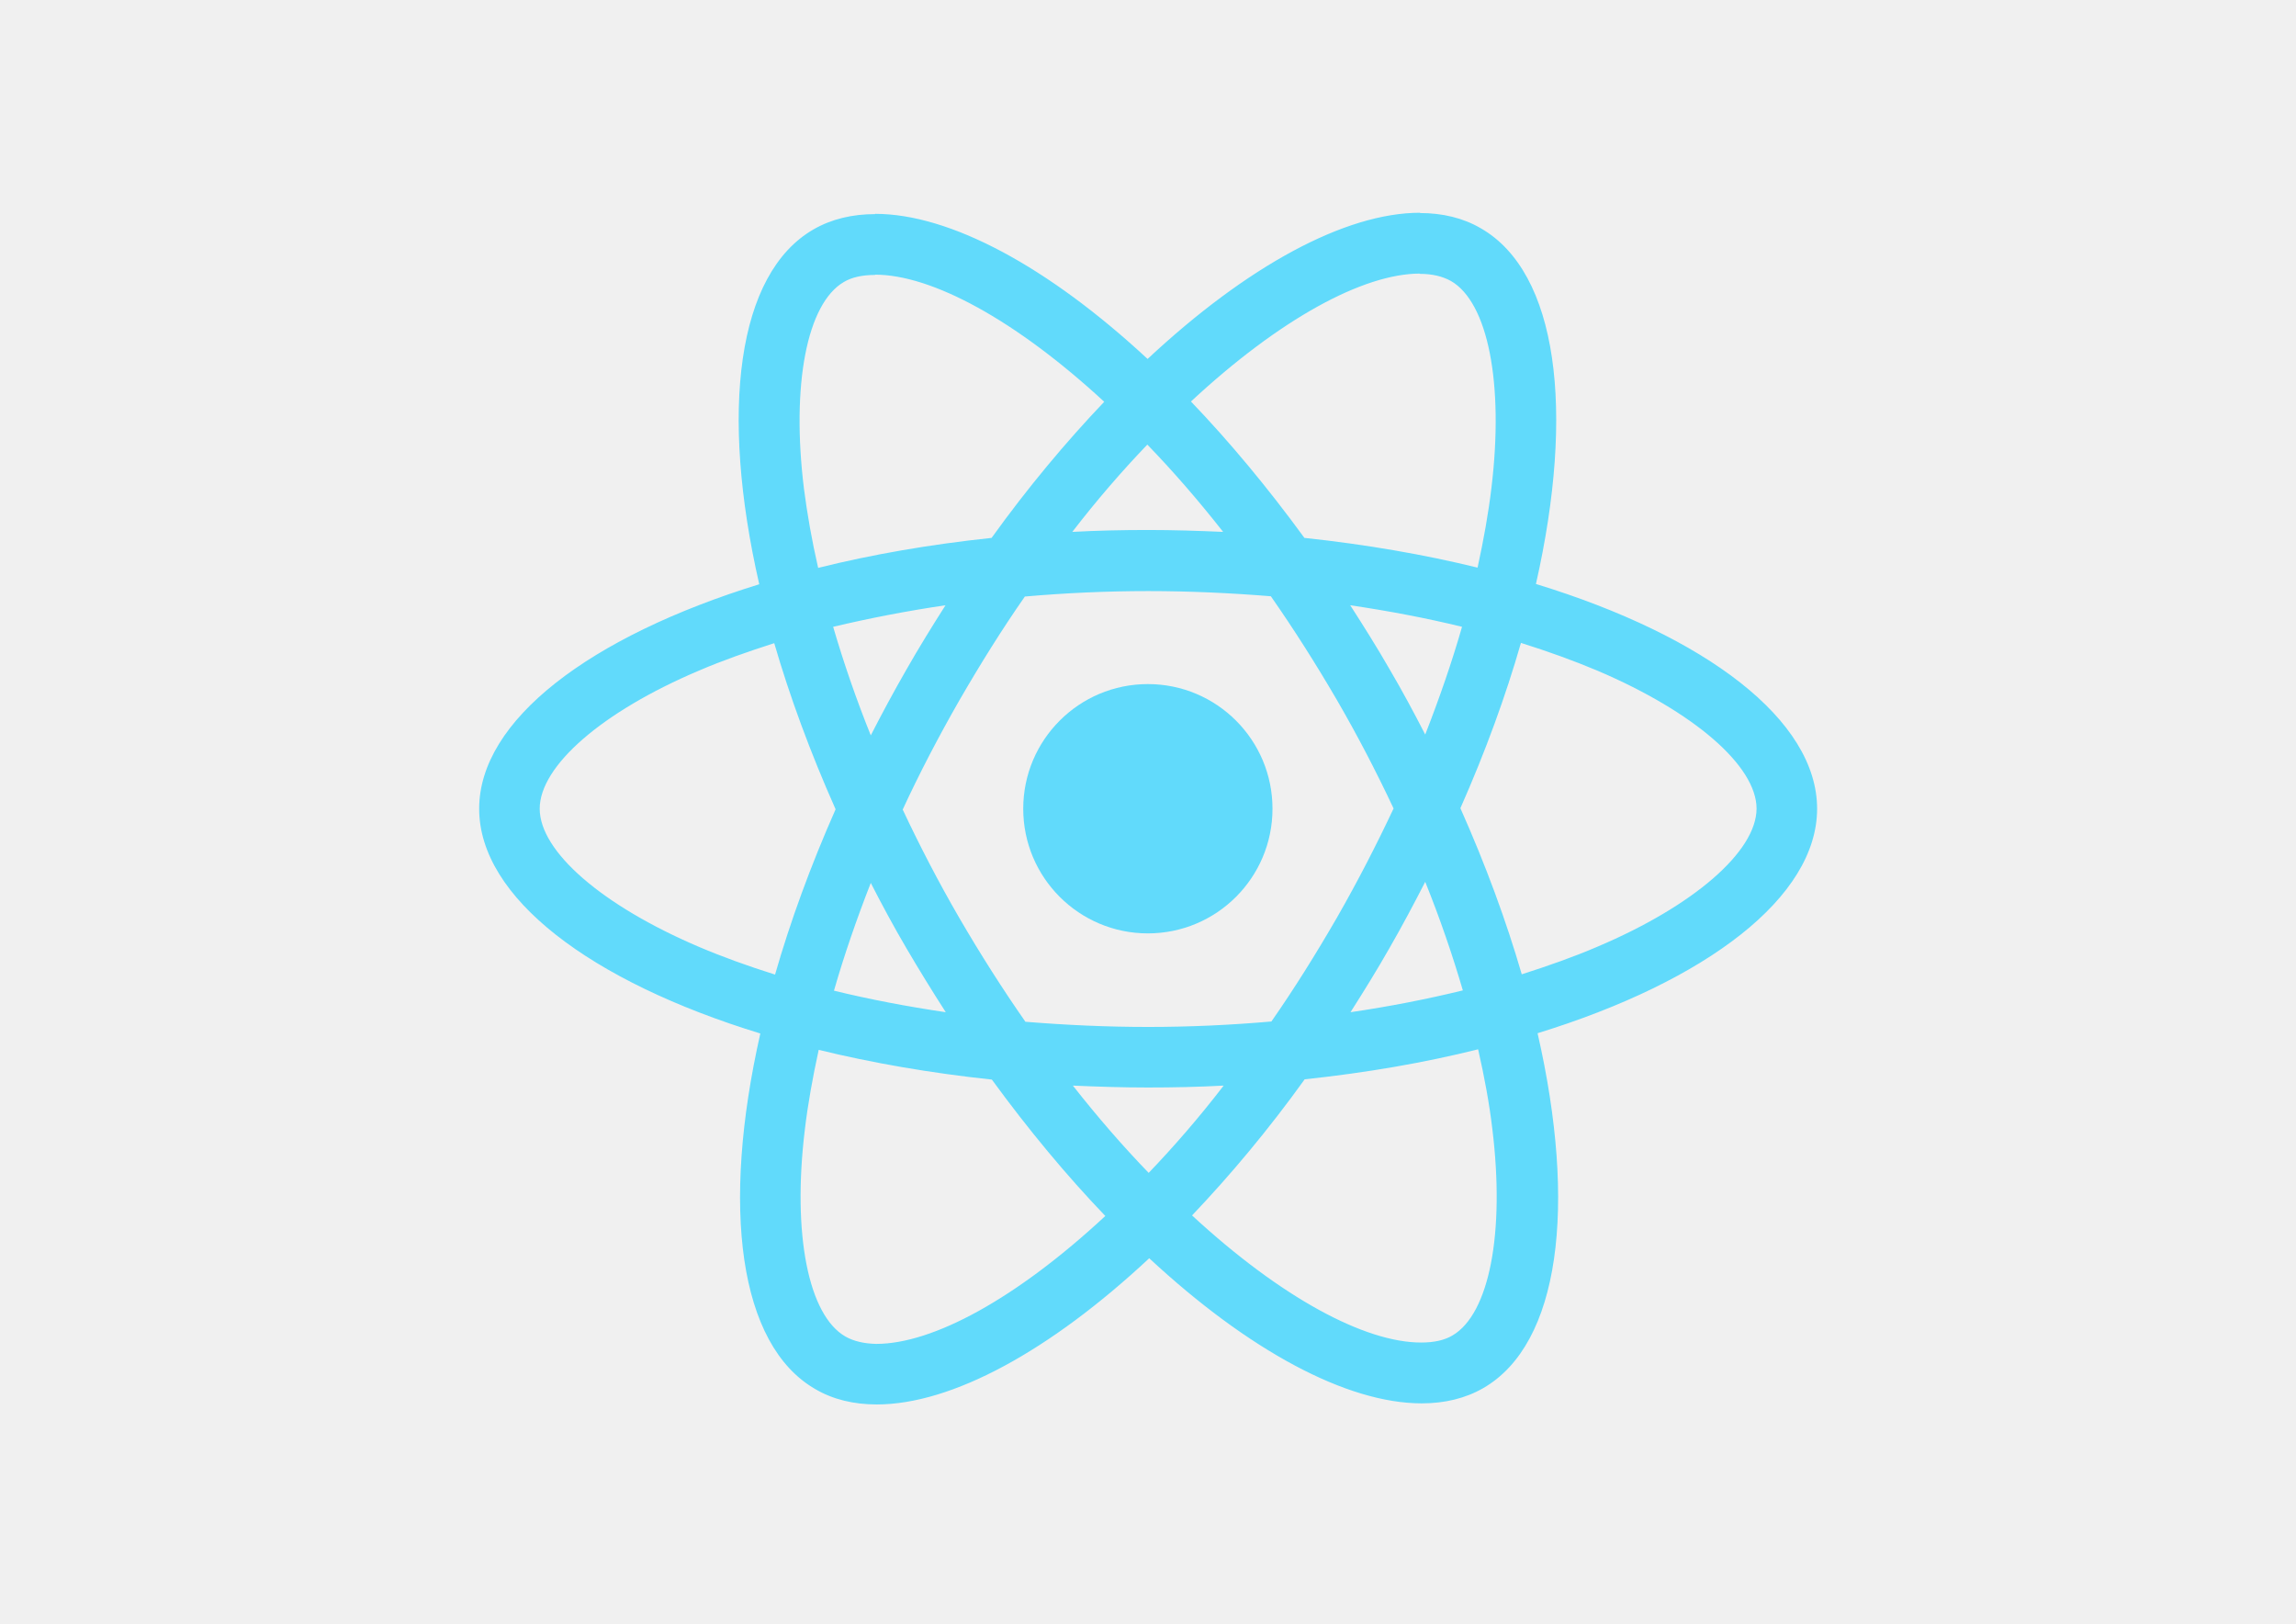
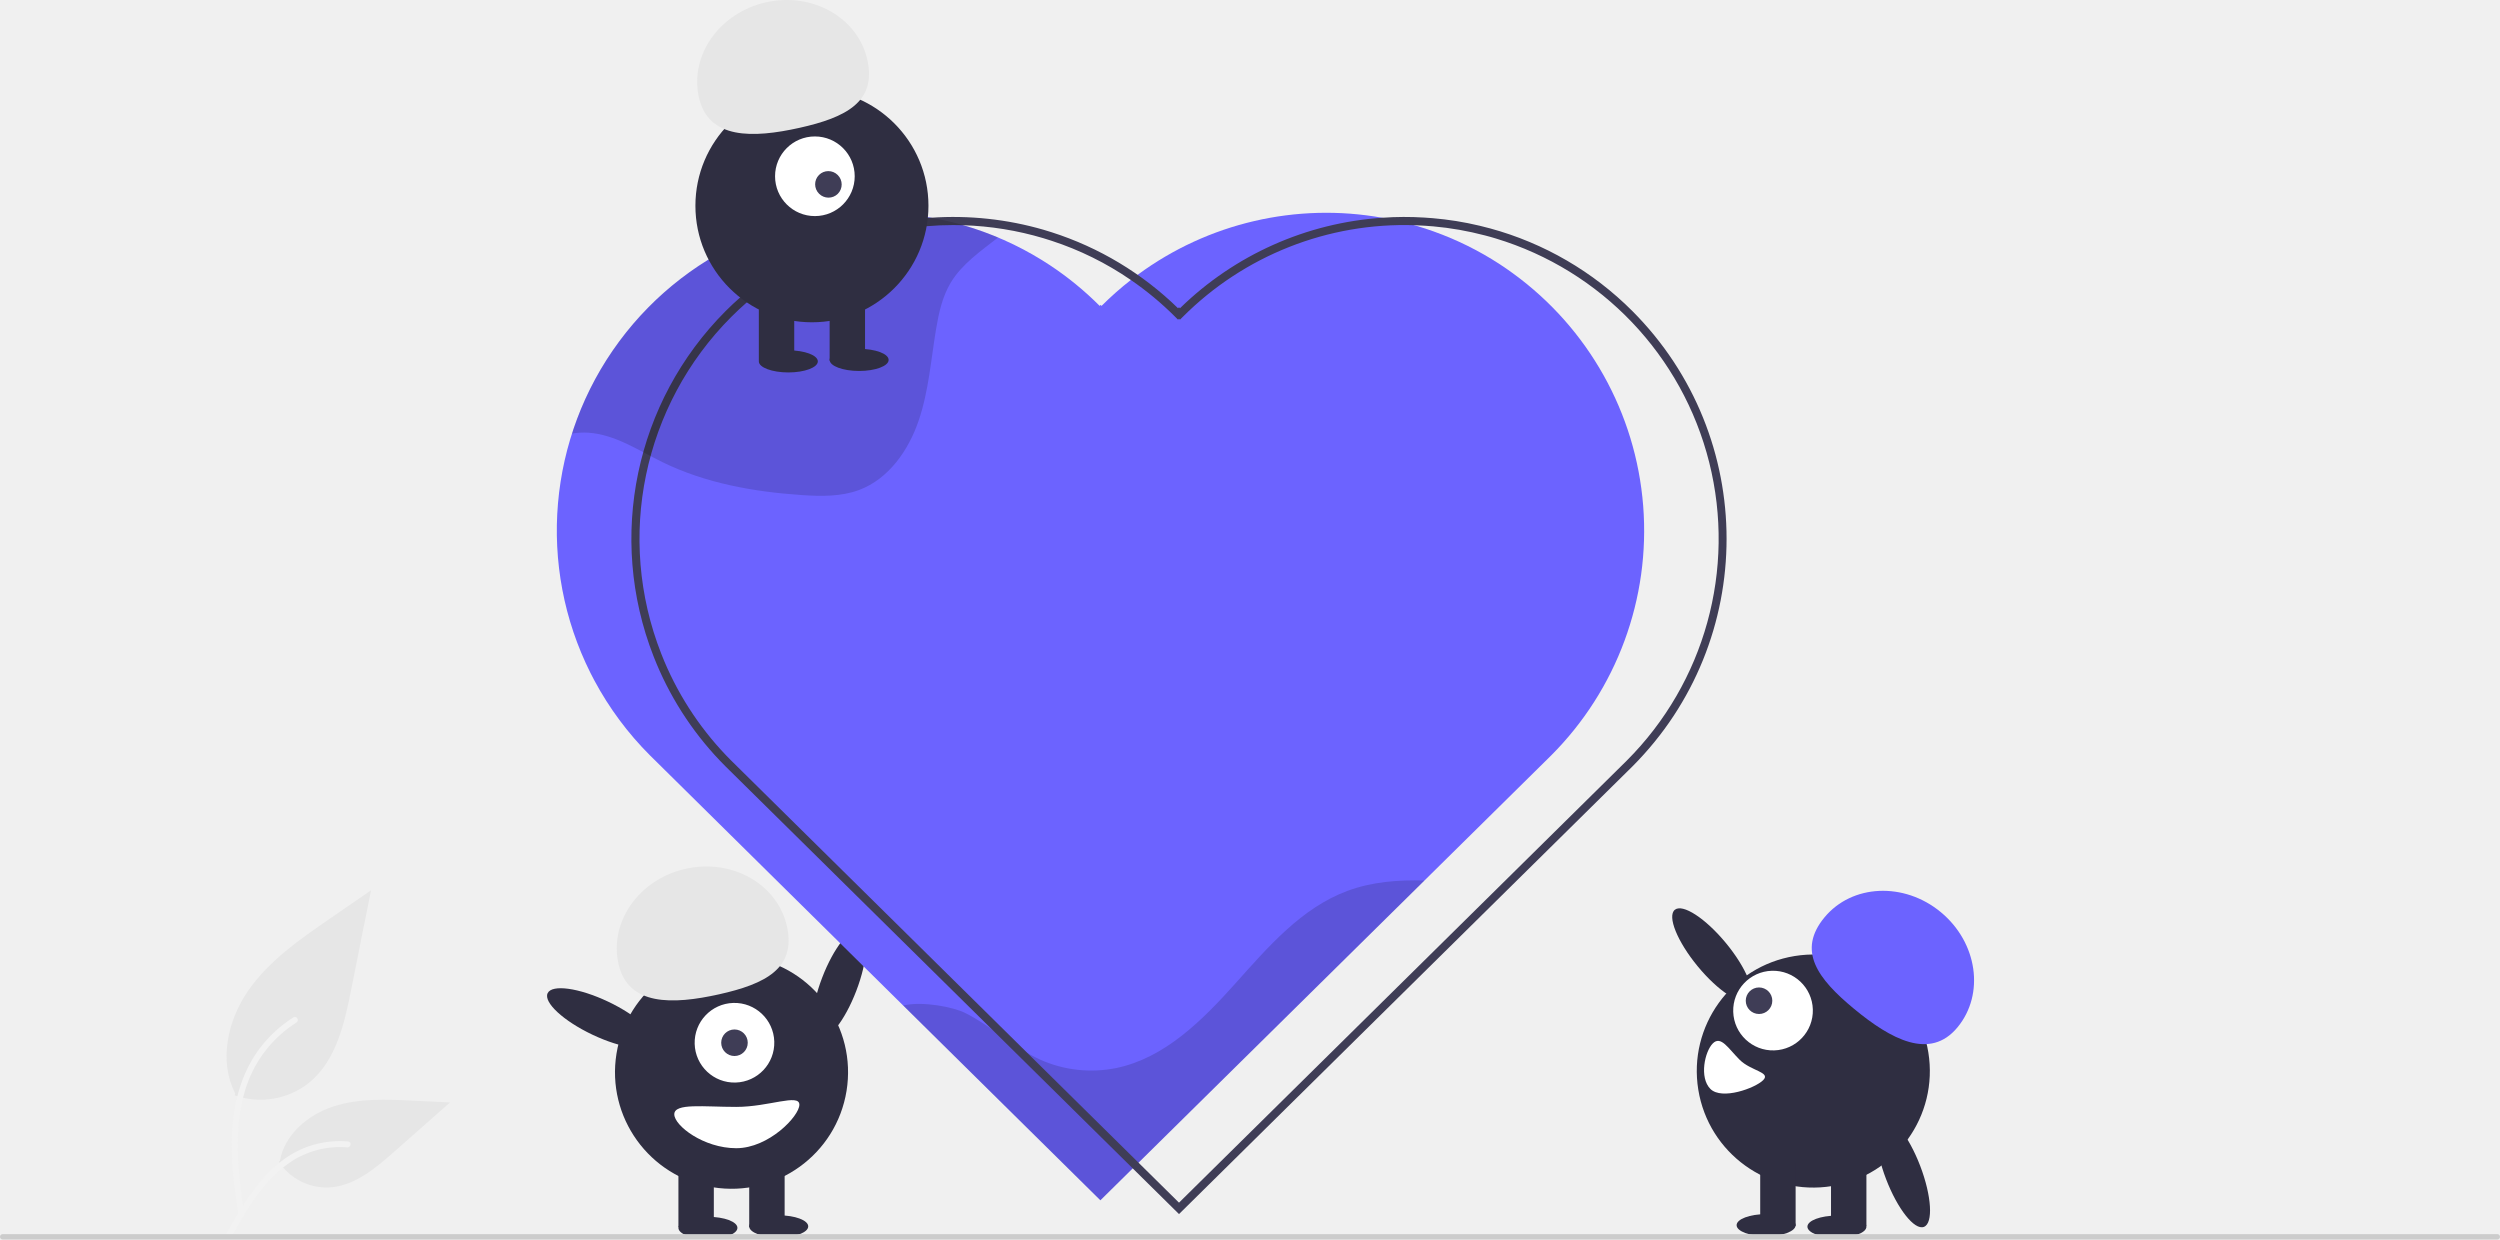
- <svg xmlns="http://www.w3.org/2000/svg" viewBox="0 0 841.9 595.3">
-   <g fill="#61DAFB">
-     <path d="M666.3 296.5c0-32.5-40.7-63.3-103.1-82.4 14.4-63.6 8-114.2-20.2-130.4-6.5-3.8-14.1-5.6-22.4-5.6v22.3c4.6 0 8.3.9 11.4 2.6 13.6 7.8 19.5 37.5 14.9 75.7-1.1 9.4-2.9 19.3-5.1 29.4-19.6-4.8-41-8.5-63.5-10.9-13.5-18.5-27.5-35.3-41.6-50 32.6-30.3 63.2-46.9 84-46.9V78c-27.5 0-63.5 19.6-99.9 53.6-36.4-33.8-72.4-53.2-99.9-53.2v22.3c20.7 0 51.4 16.5 84 46.6-14 14.7-28 31.4-41.3 49.9-22.6 2.4-44 6.1-63.6 11-2.3-10-4-19.7-5.2-29-4.7-38.2 1.1-67.9 14.6-75.8 3-1.8 6.9-2.6 11.5-2.6V78.5c-8.4 0-16 1.8-22.6 5.6-28.1 16.2-34.4 66.7-19.9 130.1-62.2 19.2-102.7 49.9-102.7 82.3 0 32.5 40.7 63.3 103.1 82.4-14.4 63.6-8 114.2 20.2 130.4 6.5 3.8 14.1 5.6 22.5 5.6 27.5 0 63.5-19.6 99.9-53.6 36.4 33.8 72.4 53.2 99.9 53.2 8.4 0 16-1.8 22.6-5.6 28.1-16.2 34.4-66.7 19.9-130.1 62-19.1 102.5-49.9 102.5-82.3zm-130.2-66.7c-3.7 12.9-8.3 26.2-13.5 39.5-4.1-8-8.4-16-13.1-24-4.6-8-9.5-15.8-14.4-23.4 14.2 2.1 27.9 4.7 41 7.9zm-45.8 106.5c-7.8 13.5-15.8 26.3-24.1 38.2-14.9 1.3-30 2-45.2 2-15.1 0-30.2-.7-45-1.9-8.3-11.9-16.4-24.6-24.2-38-7.6-13.1-14.5-26.4-20.8-39.8 6.2-13.4 13.2-26.8 20.7-39.9 7.8-13.5 15.8-26.3 24.1-38.2 14.9-1.3 30-2 45.2-2 15.1 0 30.2.7 45 1.9 8.3 11.9 16.4 24.6 24.2 38 7.6 13.1 14.5 26.4 20.8 39.8-6.3 13.4-13.2 26.8-20.7 39.9zm32.3-13c5.4 13.4 10 26.8 13.8 39.8-13.1 3.2-26.9 5.9-41.2 8 4.9-7.7 9.8-15.6 14.4-23.7 4.6-8 8.9-16.1 13-24.1zM421.2 430c-9.3-9.6-18.6-20.3-27.8-32 9 .4 18.2.7 27.5.7 9.4 0 18.7-.2 27.8-.7-9 11.7-18.3 22.4-27.5 32zm-74.4-58.9c-14.2-2.1-27.9-4.7-41-7.9 3.7-12.9 8.3-26.2 13.5-39.5 4.1 8 8.4 16 13.1 24 4.7 8 9.5 15.8 14.4 23.4zM420.7 163c9.3 9.6 18.6 20.3 27.8 32-9-.4-18.2-.7-27.5-.7-9.4 0-18.7.2-27.8.7 9-11.7 18.3-22.4 27.5-32zm-74 58.9c-4.9 7.7-9.8 15.6-14.4 23.7-4.6 8-8.9 16-13 24-5.4-13.4-10-26.8-13.8-39.8 13.1-3.1 26.9-5.8 41.2-7.9zm-90.5 125.2c-35.4-15.1-58.3-34.9-58.3-50.6 0-15.7 22.9-35.6 58.3-50.6 8.6-3.7 18-7 27.7-10.1 5.7 19.6 13.2 40 22.5 60.9-9.2 20.8-16.6 41.1-22.2 60.6-9.9-3.1-19.3-6.5-28-10.2zM310 490c-13.6-7.8-19.5-37.5-14.9-75.7 1.1-9.4 2.9-19.3 5.1-29.4 19.6 4.8 41 8.5 63.5 10.9 13.5 18.5 27.5 35.3 41.6 50-32.6 30.3-63.2 46.9-84 46.9-4.5-.1-8.3-1-11.3-2.7zm237.2-76.2c4.7 38.2-1.1 67.9-14.6 75.8-3 1.8-6.9 2.6-11.5 2.6-20.7 0-51.4-16.5-84-46.6 14-14.7 28-31.4 41.3-49.9 22.6-2.4 44-6.1 63.6-11 2.3 10.1 4.1 19.8 5.2 29.1zm38.5-66.7c-8.6 3.7-18 7-27.7 10.1-5.7-19.6-13.2-40-22.5-60.9 9.2-20.8 16.6-41.1 22.2-60.6 9.9 3.1 19.3 6.5 28.1 10.2 35.4 15.1 58.3 34.9 58.3 50.6-.1 15.7-23 35.6-58.4 50.6zM320.8 78.4z" />
-     <circle cx="420.9" cy="296.5" r="45.7" />
-     <path d="M520.5 78.1z" />
-   </g>
+ <svg xmlns="http://www.w3.org/2000/svg" data-name="Layer 1" width="924" height="458.127" viewBox="0 0 924 458.127">
+   <ellipse cx="448.178" cy="584.715" rx="21.534" ry="6.76" transform="translate(-396.0122 573.659) rotate(-69.08217)" fill="#2f2e41" />
+   <circle cx="408.371" cy="617.237" r="43.067" transform="translate(-404.3092 700.5281) rotate(-80.78252)" fill="#2f2e41" />
+   <rect x="250.746" y="430.1" width="13.084" height="23.442" fill="#2f2e41" />
+   <rect x="276.913" y="430.1" width="13.084" height="23.442" fill="#2f2e41" />
+   <ellipse cx="261.649" cy="453.814" rx="10.903" ry="4.089" fill="#2f2e41" />
+   <ellipse cx="287.816" cy="453.269" rx="10.903" ry="4.089" fill="#2f2e41" />
+   <circle cx="409.462" cy="606.333" r="14.719" transform="translate(-155.6336 -208.6472) rotate(-1.68323)" fill="#fff" />
+   <circle cx="271.462" cy="385.397" r="4.906" fill="#3f3d56" />
+   <path d="M366.595,577.185c-3.477-15.574,7.639-31.31,24.829-35.149s33.944,5.675,37.422,21.249-7.915,21.318-25.105,25.156S370.072,592.759,366.595,577.185Z" transform="translate(-138 -220.9363)" fill="#e6e6e6" />
+   <ellipse cx="359.863" cy="597.253" rx="6.76" ry="21.534" transform="translate(-471.9837 445.5228) rotate(-64.62574)" fill="#2f2e41" />
+   <path d="M387.217,632.774c0,4.215,10.853,12.539,22.897,12.539s23.335-11.867,23.335-16.082-11.292.818-23.335.818S387.217,628.558,387.217,632.774Z" transform="translate(-138 -220.9363)" fill="#fff" />
+   <path d="M711.26,500.2,664.48,546.37,558.76,650.69l-2.14,2.11L544.7,664.56,519.71,639.87l-2.2-2.17-45.69-45.13h-.01L457.17,578.1l-8.65-8.55-25.76-25.44-3.479-3.44-41.06-40.56a117.658,117.658,0,0,1-20.52-27.63c-.5-.91-.97-1.83-1.43-2.75A117.507,117.507,0,0,1,480.98,301.2h.01c.38.06.75.12,1.13.2a113.605,113.605,0,0,1,11.91,2.77A117.093,117.093,0,0,1,523.15,317.1q1.425.885,2.82,1.8a118.172,118.172,0,0,1,18.47,15.09l.35-.35.35.35a118.542,118.542,0,0,1,10.83-9.58c.83-.65,1.67-1.29,2.51-1.91a117.449,117.449,0,0,1,90.51-21.06,111.921,111.921,0,0,1,11.92,2.78q1.965.555,3.9,1.2c1.04.34,2.08.69,3.11,1.07a116.425,116.425,0,0,1,24.39,12.1q2.505,1.635,4.94,3.42A117.547,117.547,0,0,1,711.26,500.2Z" transform="translate(-138 -220.9363)" fill="#6c63ff" />
+   <path d="M664.48,546.37,558.76,650.69l-2.14,2.11L544.7,664.56,519.71,639.87l-2.2-2.17-45.69-45.13c7.34-1.71,18.62.64,22.75,2.68,9.79,4.83,17.84,12.76,27.78,17.28A46.138,46.138,0,0,0,550.68,615.66c17.82-3.74,31.61-17.52,43.77-31.08,12.16-13.57,24.59-28.13,41.68-34.42C645.14,546.84,654.82,546.09,664.48,546.37Z" transform="translate(-138 -220.9363)" opacity="0.15" />
+   <path d="M741.34,335.92a118.157,118.157,0,0,0-52.53-30.55c-1.32-.37-2.63-.7-3.96-1.01A116.831,116.831,0,0,0,667.46,301.57c-1.02-.1-2.04-.17-3.07-.22a115.155,115.155,0,0,0-15.43.06,118.397,118.397,0,0,0-74.84,33.45l-.36-.36-.36.36a118.614,118.614,0,0,0-46.7-28.08c-.99-.32-1.99-.63-2.99-.92a119.673,119.673,0,0,0-41.62-4.45c-.39.02-.78.05-1.16.09a118.306,118.306,0,0,0-69.4,29.4c-1.82,1.6-3.61,3.28-5.35,5.02A119.143,119.143,0,0,0,379.54,463.47c.35.94.73,1.87,1.13,2.8a118.153,118.153,0,0,0,25.51,37.95l38.92,38.42,3.06,3.03,84.22,83.13,2.17,2.15,22.12,21.84,17.09,16.87L741.34,504.21A119.129,119.129,0,0,0,741.34,335.92ZM739.23,502.08,573.76,665.44l-14.95-14.76-21.65-21.37-2.17-2.14-82.58-81.53-3.01-2.97L408.3,502.09A115.193,115.193,0,0,1,383.54,465.37c-.4-.93-.78-1.86-1.13-2.79A116.134,116.134,0,0,1,408.3,338.04q2.791-2.79,5.71-5.34H414.02a115.381,115.381,0,0,1,66.48-28.16q4.905-.42,9.82-.42c1.23,0,2.45.02,3.68.06a116.099,116.099,0,0,1,29.65,4.8c.99.29,1.98.6,2.96.93a114.156,114.156,0,0,1,29.33,14.49,115.614,115.614,0,0,1,16.41,13.64l1.06,1.06.35-.35.35.35,1.06-1.06a115.674,115.674,0,0,1,85.71-33.86c1.27.04,2.54.1,3.81.19,1.02.06,2.04.13,3.05.23a115.123,115.123,0,0,1,19.09,3.35c1.34.34,2.67.71,3.99,1.12A115.959,115.959,0,0,1,739.23,502.08Z" transform="translate(-138 -220.9363)" fill="#3f3d56" />
+   <path d="M506.88,308.71c-6.42,5.07-13.31,9.75-17.48,16.68-3.07,5.12-4.4,11.07-5.39,16.95-1.92,11.44-2.74,23.16-6.5,34.13-3.75,10.97-11.07,21.45-21.92,25.54-6.73,2.53-14.15,2.39-21.32,1.9-17.69-1.2-35.5-4.37-51.42-12.16-8.9-4.36-17.53-10.24-27.42-10.89a25.395,25.395,0,0,0-6.02.33A117.494,117.494,0,0,1,480.98,301.2h.01c.38.06.75.12,1.13.2a113.605,113.605,0,0,1,11.91,2.77A117.482,117.482,0,0,1,506.88,308.71Z" transform="translate(-138 -220.9363)" opacity="0.15" />
+   <path d="M224.764,625.77a28.748,28.748,0,0,0,27.761-4.89c9.723-8.161,12.772-21.606,15.252-34.056L275.114,550l-15.36,10.577c-11.046,7.606-22.342,15.456-29.99,26.473s-10.987,26.056-4.842,37.977Z" transform="translate(-138 -220.9363)" fill="#e6e6e6" />
+   <path d="M226.077,670.352c-1.555-11.324-3.153-22.794-2.063-34.24.969-10.165,4.07-20.093,10.383-28.234a46.968,46.968,0,0,1,12.05-10.92c1.205-.761,2.314,1.149,1.114,1.906a44.651,44.651,0,0,0-17.662,21.31c-3.845,9.78-4.463,20.442-3.8,30.831.401,6.283,1.25,12.525,2.106,18.759a1.144,1.144,0,0,1-.771,1.358,1.111,1.111,0,0,1-1.358-.771Z" transform="translate(-138 -220.9363)" fill="#f2f2f2" />
+   <path d="M241.052,650.314a21.162,21.162,0,0,0,18.439,9.517c9.334-.443,17.116-6.958,24.121-13.143l20.719-18.294L290.618,627.738c-9.861-.472-19.977-.912-29.37,2.129s-18.055,10.36-19.773,20.082Z" transform="translate(-138 -220.9363)" fill="#e6e6e6" />
+   <path d="M221.683,676.862c7.483-13.241,16.162-27.956,31.671-32.659a35.342,35.342,0,0,1,13.321-1.375c1.414.122,1.061,2.302-.351,2.18a32.833,32.833,0,0,0-21.259,5.624c-5.994,4.08-10.661,9.753-14.612,15.768-2.42,3.685-4.587,7.525-6.755,11.361-.693,1.226-2.718.341-2.017-.899Z" transform="translate(-138 -220.9363)" fill="#f2f2f2" />
+   <circle cx="300.091" cy="76.051" r="43.067" fill="#2f2e41" />
+   <rect x="280.465" y="109.85" width="13.084" height="23.442" fill="#2f2e41" />
+   <rect x="306.632" y="109.85" width="13.084" height="23.442" fill="#2f2e41" />
+   <ellipse cx="291.368" cy="133.565" rx="10.903" ry="4.089" fill="#2f2e41" />
+   <ellipse cx="317.536" cy="133.02" rx="10.903" ry="4.089" fill="#2f2e41" />
+   <circle cx="301.181" cy="65.148" r="14.719" fill="#fff" />
+   <ellipse cx="444.181" cy="289.084" rx="4.886" ry="4.921" transform="translate(-212.3404 177.7006) rotate(-44.98705)" fill="#3f3d56" />
+   <path d="M396.314,256.936c-3.477-15.574,7.639-31.31,24.829-35.149s33.944,5.675,37.422,21.249-7.915,21.318-25.105,25.156S399.791,272.51,396.314,256.936Z" transform="translate(-138 -220.9363)" fill="#e6e6e6" />
+   <ellipse cx="770.709" cy="573.814" rx="6.76" ry="21.534" transform="translate(-326.9695 400.5432) rotate(-39.51212)" fill="#2f2e41" />
+   <circle cx="808.201" cy="616.798" r="43.067" transform="translate(-226.3641 -83.51221) rotate(-9.21748)" fill="#2f2e41" />
+   <rect x="676.743" y="429.661" width="13.084" height="23.442" fill="#2f2e41" />
+   <rect x="650.576" y="429.661" width="13.084" height="23.442" fill="#2f2e41" />
+   <ellipse cx="678.924" cy="453.375" rx="10.903" ry="4.089" fill="#2f2e41" />
+   <ellipse cx="652.756" cy="452.83" rx="10.903" ry="4.089" fill="#2f2e41" />
+   <path d="M823.28,593.819c-13.578-11.219-21.124-21.507-10.96-33.808s29.411-13.178,42.989-1.959,16.344,30.287,6.18,42.588S836.857,605.039,823.28,593.819Z" transform="translate(-138 -220.9363)" fill="#6c63ff" />
+   <circle cx="793.311" cy="594.45" r="14.719" transform="translate(-155.1189 -197.3773) rotate(-1.68323)" fill="#fff" />
+   <circle cx="650.138" cy="369.868" r="4.906" fill="#3f3d56" />
+   <path d="M771.063,606.572c-2.981,2.981-5.088,12.644-.895,16.837s16.515-.268,19.495-3.248-4.509-3.353-8.702-7.545S774.043,603.592,771.063,606.572Z" transform="translate(-138 -220.9363)" fill="#fff" />
+   <ellipse cx="841.394" cy="654.275" rx="6.76" ry="21.534" transform="translate(-316.1416 122.5862) rotate(-20.9178)" fill="#2f2e41" />
+   <path d="M1061,679.064H139a1,1,0,0,1,0-2h922a1,1,0,0,1,0,2Z" transform="translate(-138 -220.9363)" fill="#ccc" />
</svg>
